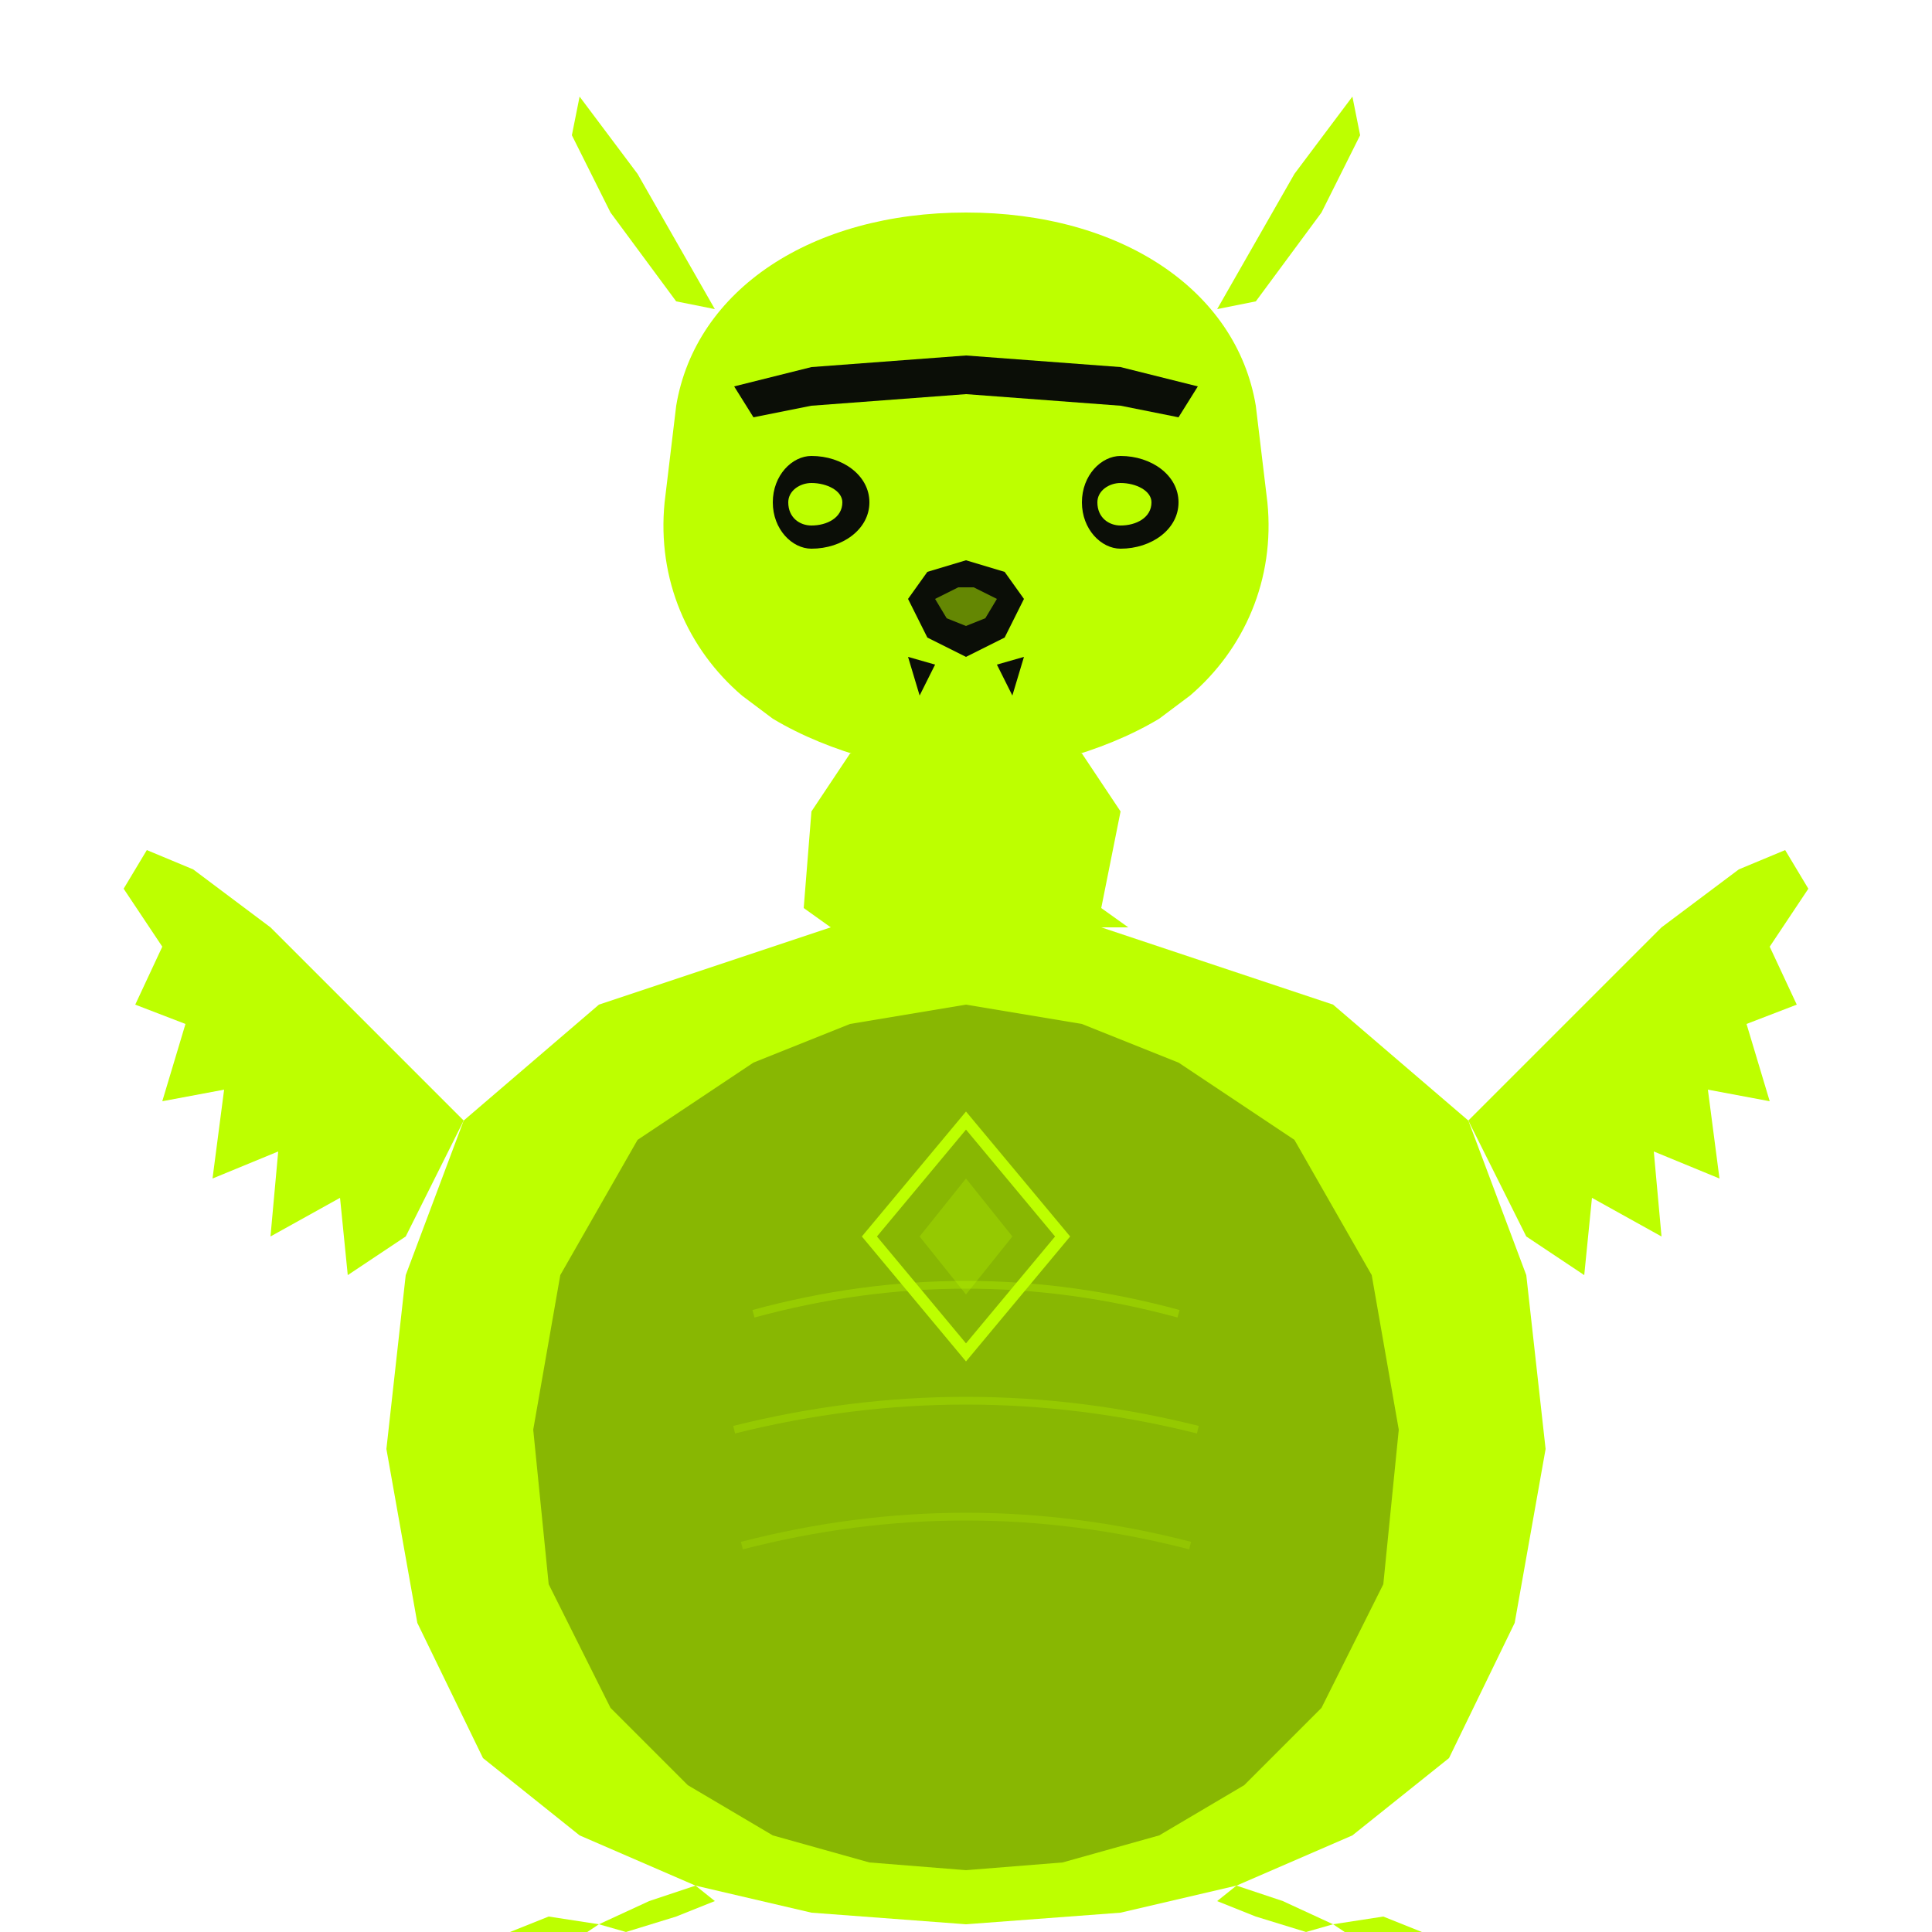
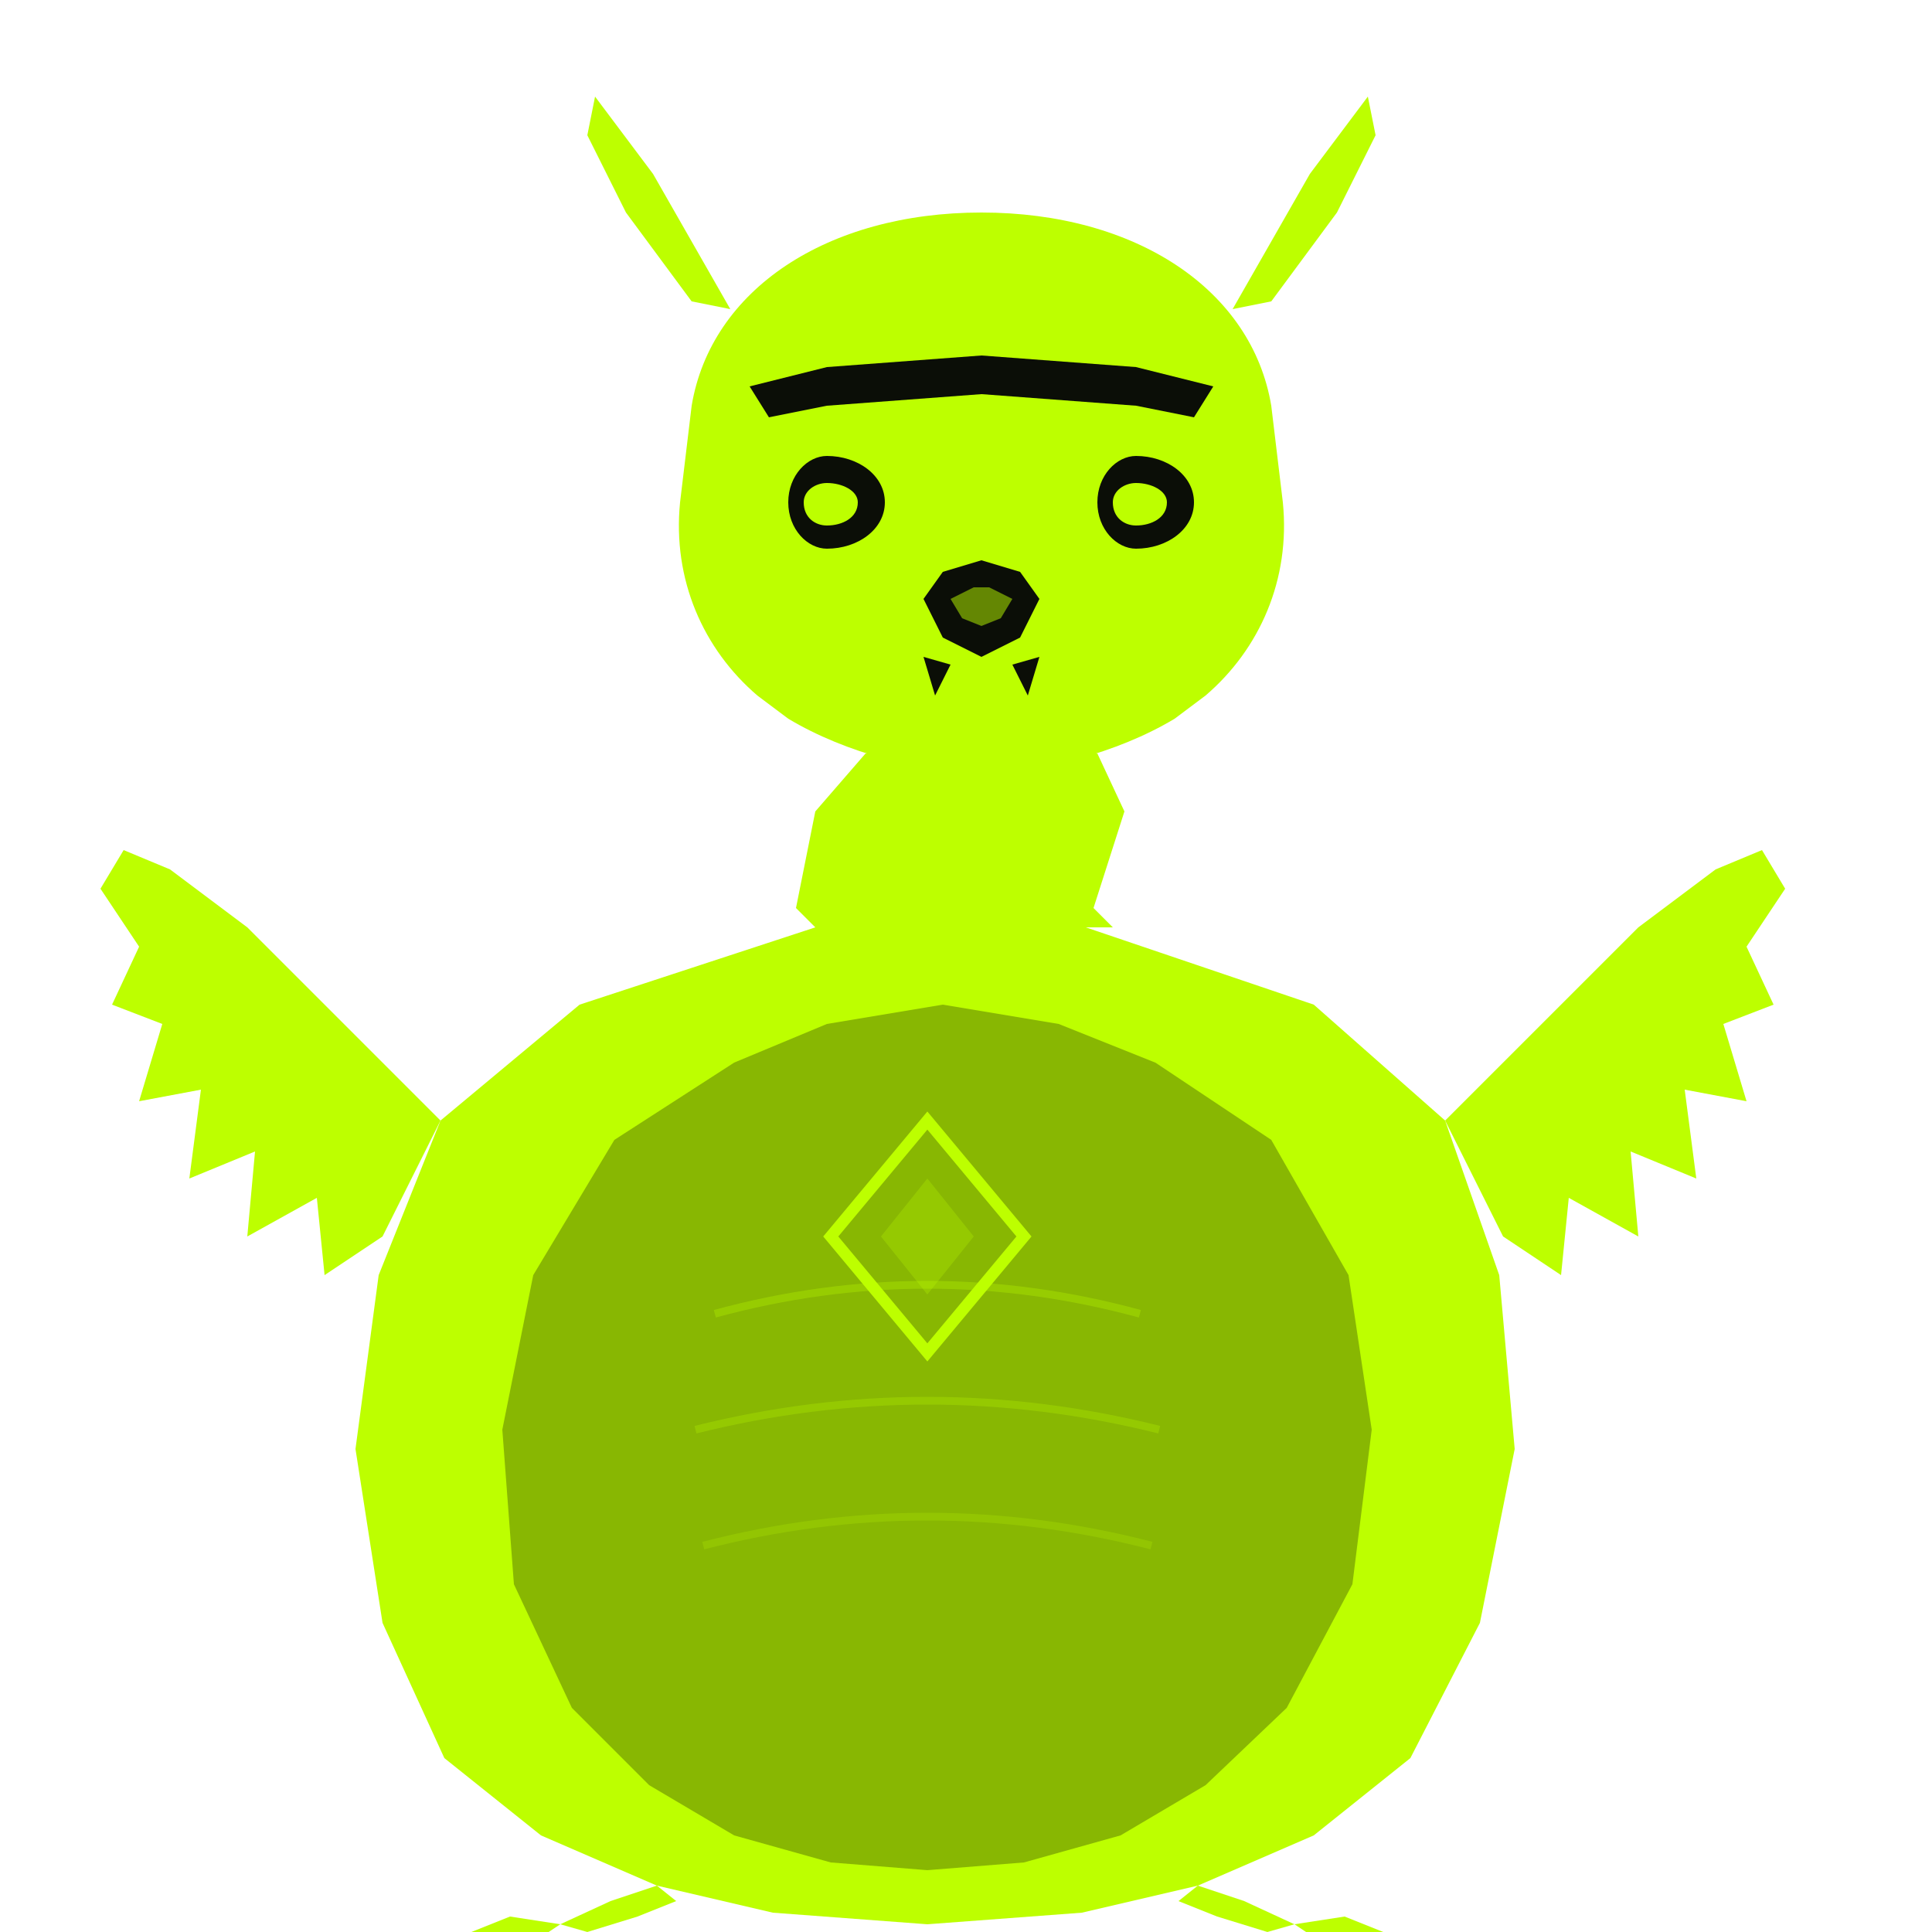
<svg xmlns="http://www.w3.org/2000/svg" width="500" height="500" viewBox="0 0 500 500" fill="none">
-   <path d="M185 80 L165 45 L150 25 L148 35 L158 55 L175 78 Z" fill="#bdff00" />
-   <path d="M315 80 L335 45 L350 25 L352 35 L342 55 L325 78 Z" fill="#bdff00" />
-   <path d="M250 55 C210 55 180 75 175 105 L172 130 C170 150 178 168 192 180 L200 186 C215 195 235 200 250 200 C265 200 285 195 300 186 L308 180 C322 168 330 150 328 130 L325 105 C320 75 290 55 250 55 Z" fill="#bdff00" />
-   <path d="M190 100 L210 95 L250 92 L290 95 L310 100 L305 108 L290 105 L250 102 L210 105 L195 108 Z" fill="#0b0e07" />
-   <path d="M210 118 C205 118 200 123 200 130 C200 137 205 142 210 142 C218 142 225 137 225 130 C225 123 218 118 210 118 Z M210 125 C214 125 218 127 218 130 C218 134 214 136 210 136 C207 136 204 134 204 130 C204 127 207 125 210 125 Z" fill="#0b0e07" />
-   <path d="M290 118 C285 118 280 123 280 130 C280 137 285 142 290 142 C298 142 305 137 305 130 C305 123 298 118 290 118 Z M290 125 C294 125 298 127 298 130 C298 134 294 136 290 136 C287 136 284 134 284 130 C284 127 287 125 290 125 Z" fill="#0b0e07" />
-   <path d="M235 155 L240 148 L250 145 L260 148 L265 155 L260 165 L250 170 L240 165 Z" fill="#0b0e07" />
-   <path d="M242 155 L248 152 L252 152 L258 155 L255 160 L250 162 L245 160 Z" fill="#bdff00" opacity="0.5" />
-   <path d="M235 170 L238 180 L242 172 Z" fill="#0b0e07" />
-   <path d="M265 170 L262 180 L258 172 Z" fill="#0b0e07" />
-   <path d="M220 195 L210 210 L208 235 L215 240 L292 240 L285 235 L290 210 L280 195 Z" fill="#bdff00" />
-   <path d="M215 240 L155 260 L120 290 L105 330 L100 375 L108 420 L125 455 L150 475 L180 488 L210 495 L250 498 L290 495 L320 488 L350 475 L375 455 L392 420 L400 375 L395 330 L380 290 L345 260 L285 240 Z" fill="#bdff00" />
-   <path d="M195 275 L165 295 L145 330 L138 370 L142 410 L158 442 L178 462 L200 475 L225 482 L250 484 L275 482 L300 475 L322 462 L342 442 L358 410 L362 370 L355 330 L335 295 L305 275 L280 265 L250 260 L220 265 Z" fill="#0b0e07" opacity="0.3" />
-   <path d="M250 290 L275 320 L250 350 L225 320 Z" stroke="#bdff00" stroke-width="3" fill="none" />
-   <path d="M250 305 L262 320 L250 335 L238 320 Z" fill="#bdff00" opacity="0.25" />
-   <path d="M195 340 Q250 325 305 340" stroke="#bdff00" stroke-width="2" fill="none" opacity="0.3" />
-   <path d="M190 370 Q250 355 310 370" stroke="#bdff00" stroke-width="2" fill="none" opacity="0.25" />
-   <path d="M192 400 Q250 385 308 400" stroke="#bdff00" stroke-width="2" fill="none" opacity="0.2" />
-   <path d="M120 290 L95 265 L70 240 L50 225 L38 220 L32 230 L42 245 L35 260 L48 265 L42 285 L58 282 L55 305 L72 298 L70 320 L88 310 L90 330 L105 320 Z" fill="#bdff00" />
-   <path d="M380 290 L405 265 L430 240 L450 225 L462 220 L468 230 L458 245 L465 260 L452 265 L458 285 L442 282 L445 305 L428 298 L430 320 L412 310 L410 330 L395 320 Z" fill="#bdff00" />
-   <path d="M180 488 L168 492 L155 498 L162 500 L175 496 L185 492 Z" fill="#bdff00" />
-   <path d="M155 498 L142 496 L132 500 L140 502 L152 500 Z" fill="#bdff00" />
-   <path d="M320 488 L332 492 L345 498 L338 500 L325 496 L315 492 Z" fill="#bdff00" />
-   <path d="M345 498 L358 496 L368 500 L360 502 L348 500 Z" fill="#bdff00" />
+   <path d="M189 80 L169 45 L154 25 L152 35 L162 55 L179 78 Z" fill="#bdff00" />
+   <path d="M319 80 L339 45 L354 25 L356 35 L346 55 L329 78 Z" fill="#bdff00" />
+   <path d="M254 55 C214 55 184 75 179 105 L176 130 C174 150 182 168 196 180 L204 186 C219 195 239 200 254 200 C269 200 289 195 304 186 L312 180 C326 168 334 150 332 130 L329 105 C324 75 294 55 254 55 Z" fill="#bdff00" />
+   <path d="M194 100 L214 95 L254 92 L294 95 L314 100 L309 108 L294 105 L254 102 L214 105 L199 108 Z" fill="#0b0e07" />
+   <path d="M214 118 C209 118 204 123 204 130 C204 137 209 142 214 142 C222 142 229 137 229 130 C229 123 222 118 214 118 Z M214 125 C218 125 222 127 222 130 C222 134 218 136 214 136 C211 136 208 134 208 130 C208 127 211 125 214 125 Z" fill="#0b0e07" />
+   <path d="M294 118 C289 118 284 123 284 130 C284 137 289 142 294 142 C302 142 309 137 309 130 C309 123 302 118 294 118 Z M294 125 C298 125 302 127 302 130 C302 134 298 136 294 136 C291 136 288 134 288 130 C288 127 291 125 294 125 Z" fill="#0b0e07" />
+   <path d="M239 155 L244 148 L254 145 L264 148 L269 155 L264 165 L254 170 L244 165 Z" fill="#0b0e07" />
+   <path d="M246 155 L252 152 L256 152 L262 155 L259 160 L254 162 L249 160 Z" fill="#bdff00" opacity="0.5" />
+   <path d="M239 170 L242 180 L246 172 Z" fill="#0b0e07" />
+   <path d="M269 170 L266 180 L262 172 Z" fill="#0b0e07" />
+   <path d="M224 195 L211 210 L206 235 L211 240 L288 240 L283 235 L291 210 L284 195 Z" fill="#bdff00" />
+   <path d="M211 240 L150 260 L114 290 L98 330 L92 375 L99 420 L115 455 L140 475 L170 488 L200 495 L240 498 L280 495 L310 488 L340 475 L365 455 L383 420 L392 375 L388 330 L374 290 L340 260 L281 240 Z" fill="#bdff00" />
+   <path d="M190 275 L159 295 L138 330 L130 370 L133 410 L148 442 L168 462 L190 475 L215 482 L240 484 L265 482 L290 475 L312 462 L333 442 L350 410 L355 370 L349 330 L329 295 L299 275 L274 265 L244 260 L214 265 Z" fill="#0b0e07" opacity="0.3" />
+   <path d="M240 290 L265 320 L240 350 L215 320 Z" stroke="#bdff00" stroke-width="3" fill="none" />
+   <path d="M240 305 L252 320 L240 335 L228 320 Z" fill="#bdff00" opacity="0.25" />
+   <path d="M185 340 Q240 325 295 340" stroke="#bdff00" stroke-width="2" fill="none" opacity="0.3" />
+   <path d="M180 370 Q240 355 300 370" stroke="#bdff00" stroke-width="2" fill="none" opacity="0.25" />
+   <path d="M182 400 Q240 385 298 400" stroke="#bdff00" stroke-width="2" fill="none" opacity="0.2" />
+   <path d="M114 290 L89 265 L64 240 L44 225 L32 220 L26 230 L36 245 L29 260 L42 265 L36 285 L52 282 L49 305 L66 298 L64 320 L82 310 L84 330 L99 320 Z" fill="#bdff00" />
+   <path d="M374 290 L399 265 L424 240 L444 225 L456 220 L462 230 L452 245 L459 260 L446 265 L452 285 L436 282 L439 305 L422 298 L424 320 L406 310 L404 330 L389 320 Z" fill="#bdff00" />
+   <path d="M170 488 L158 492 L145 498 L152 500 L165 496 L175 492 Z" fill="#bdff00" />
+   <path d="M145 498 L132 496 L122 500 L130 502 L142 500 Z" fill="#bdff00" />
+   <path d="M310 488 L322 492 L335 498 L328 500 L315 496 L305 492 Z" fill="#bdff00" />
+   <path d="M335 498 L348 496 L358 500 L350 502 L338 500 Z" fill="#bdff00" />
</svg>
